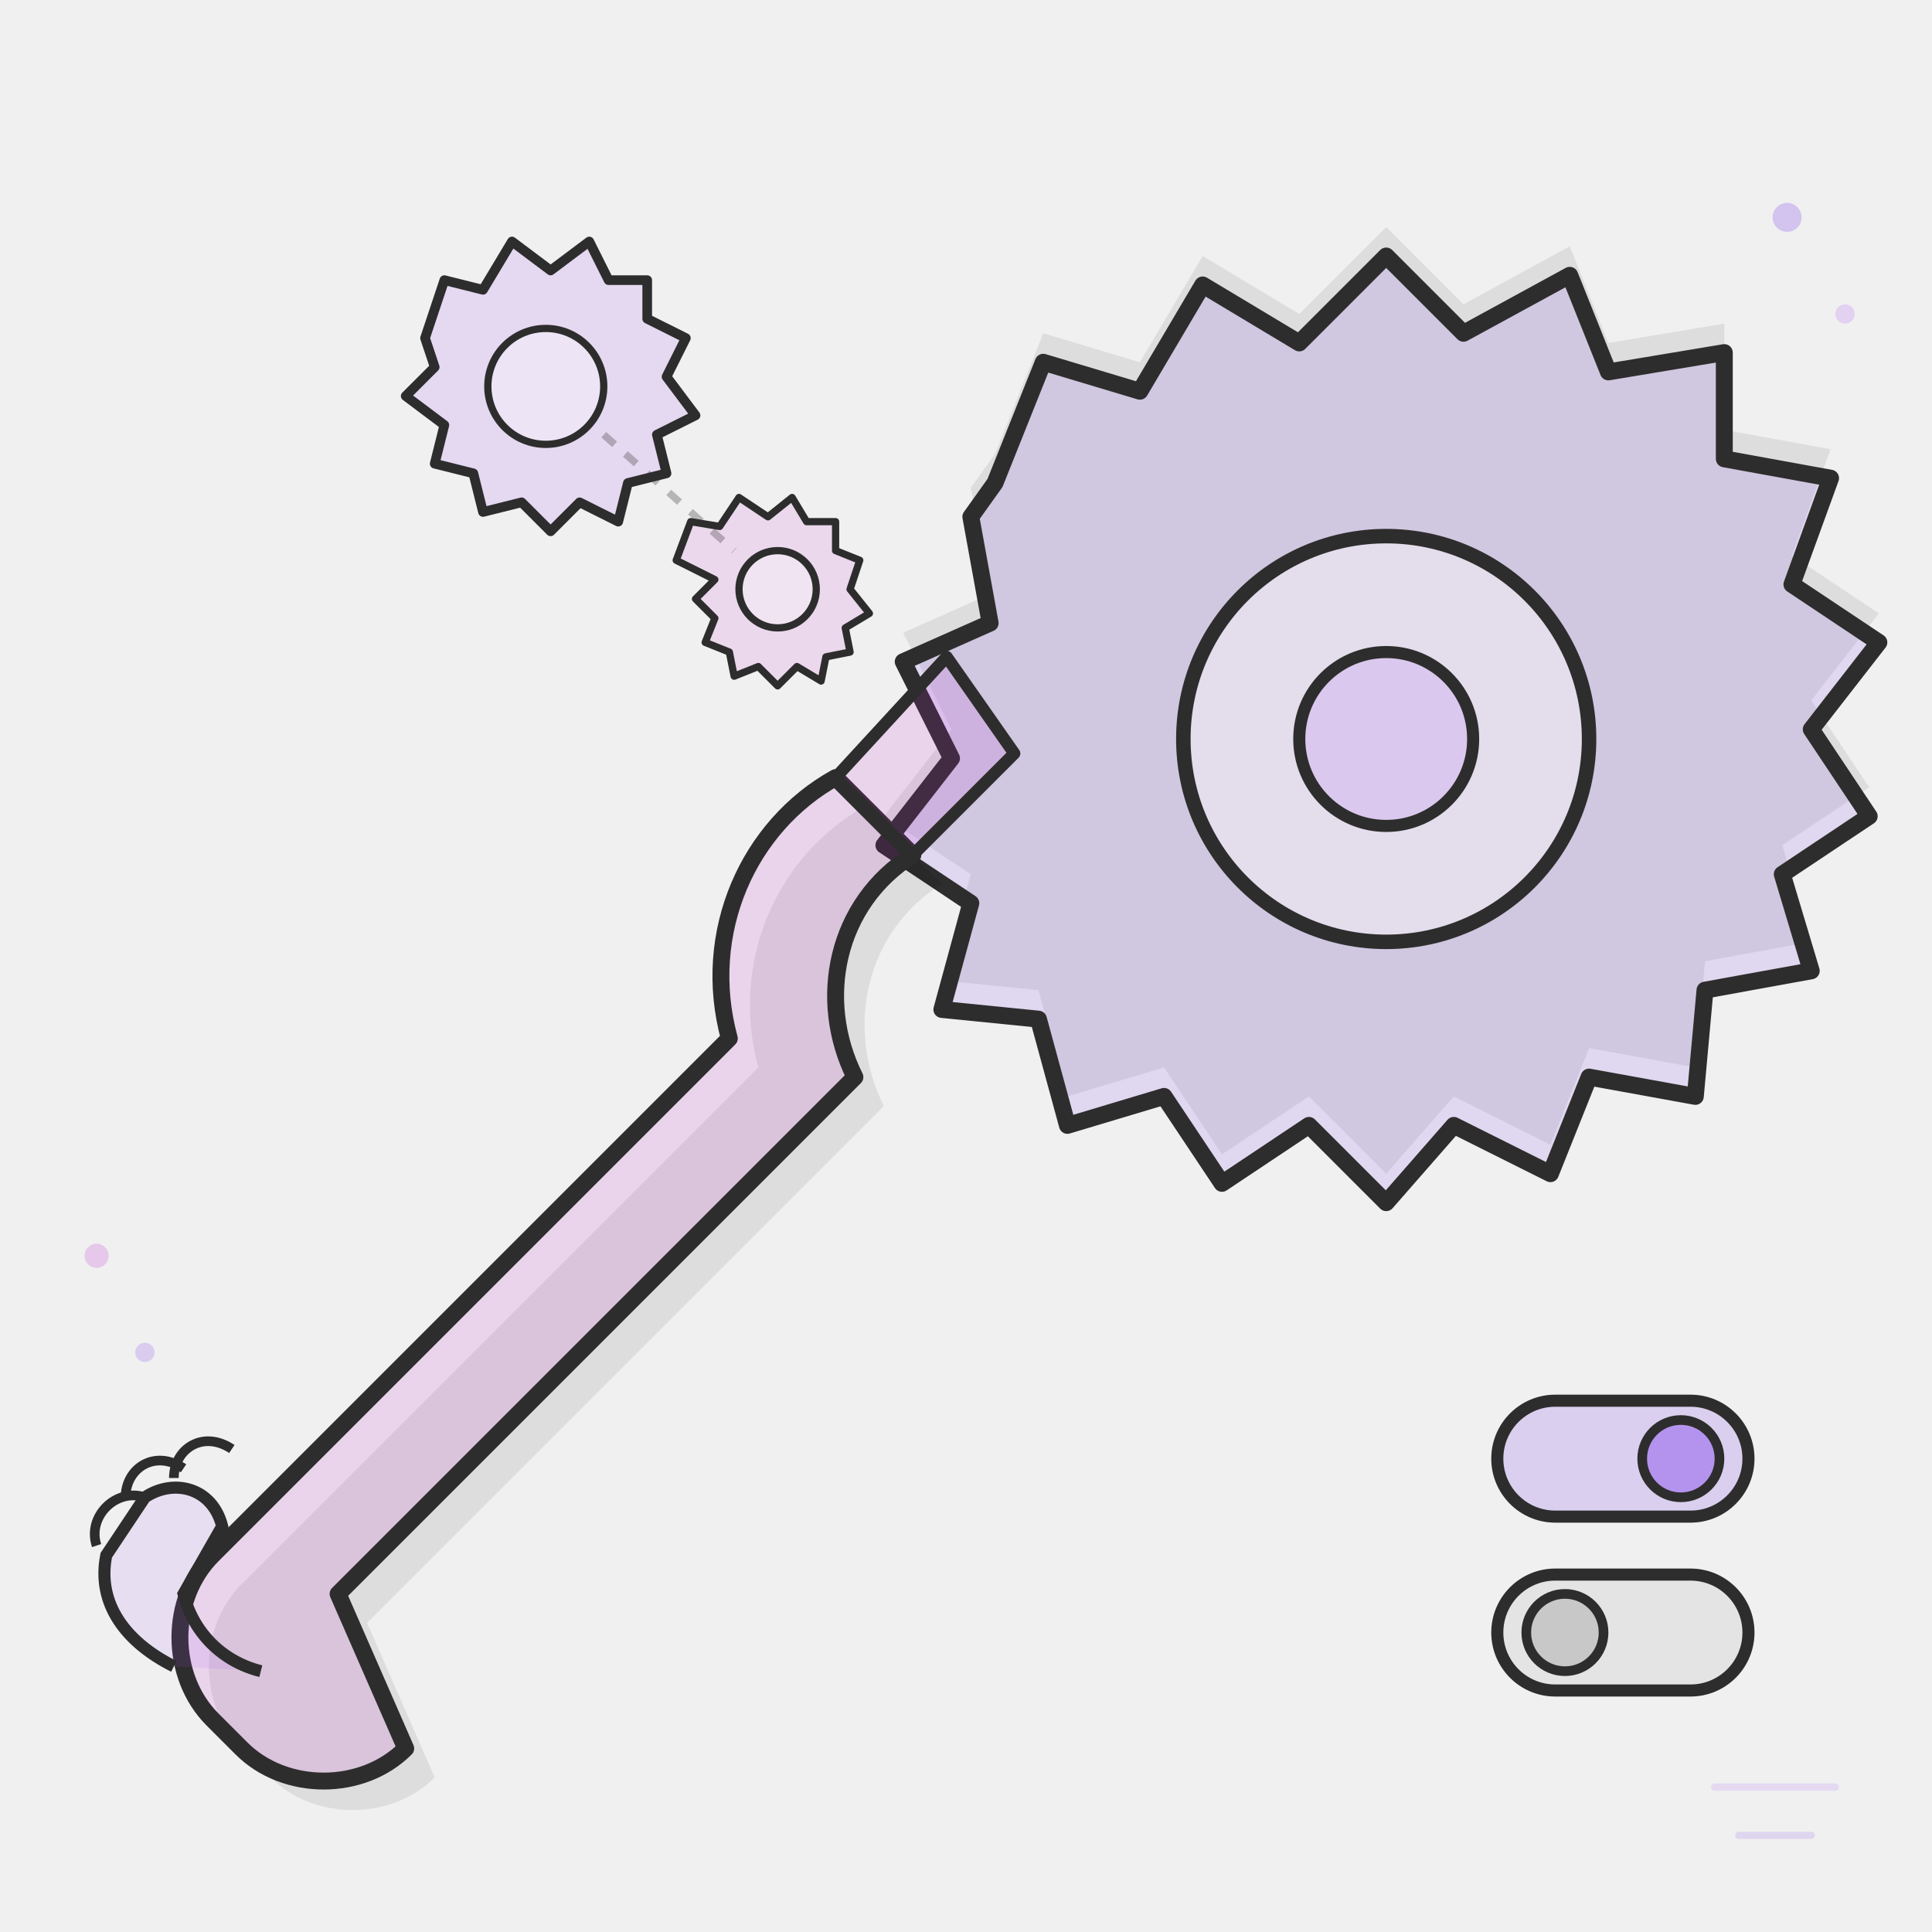
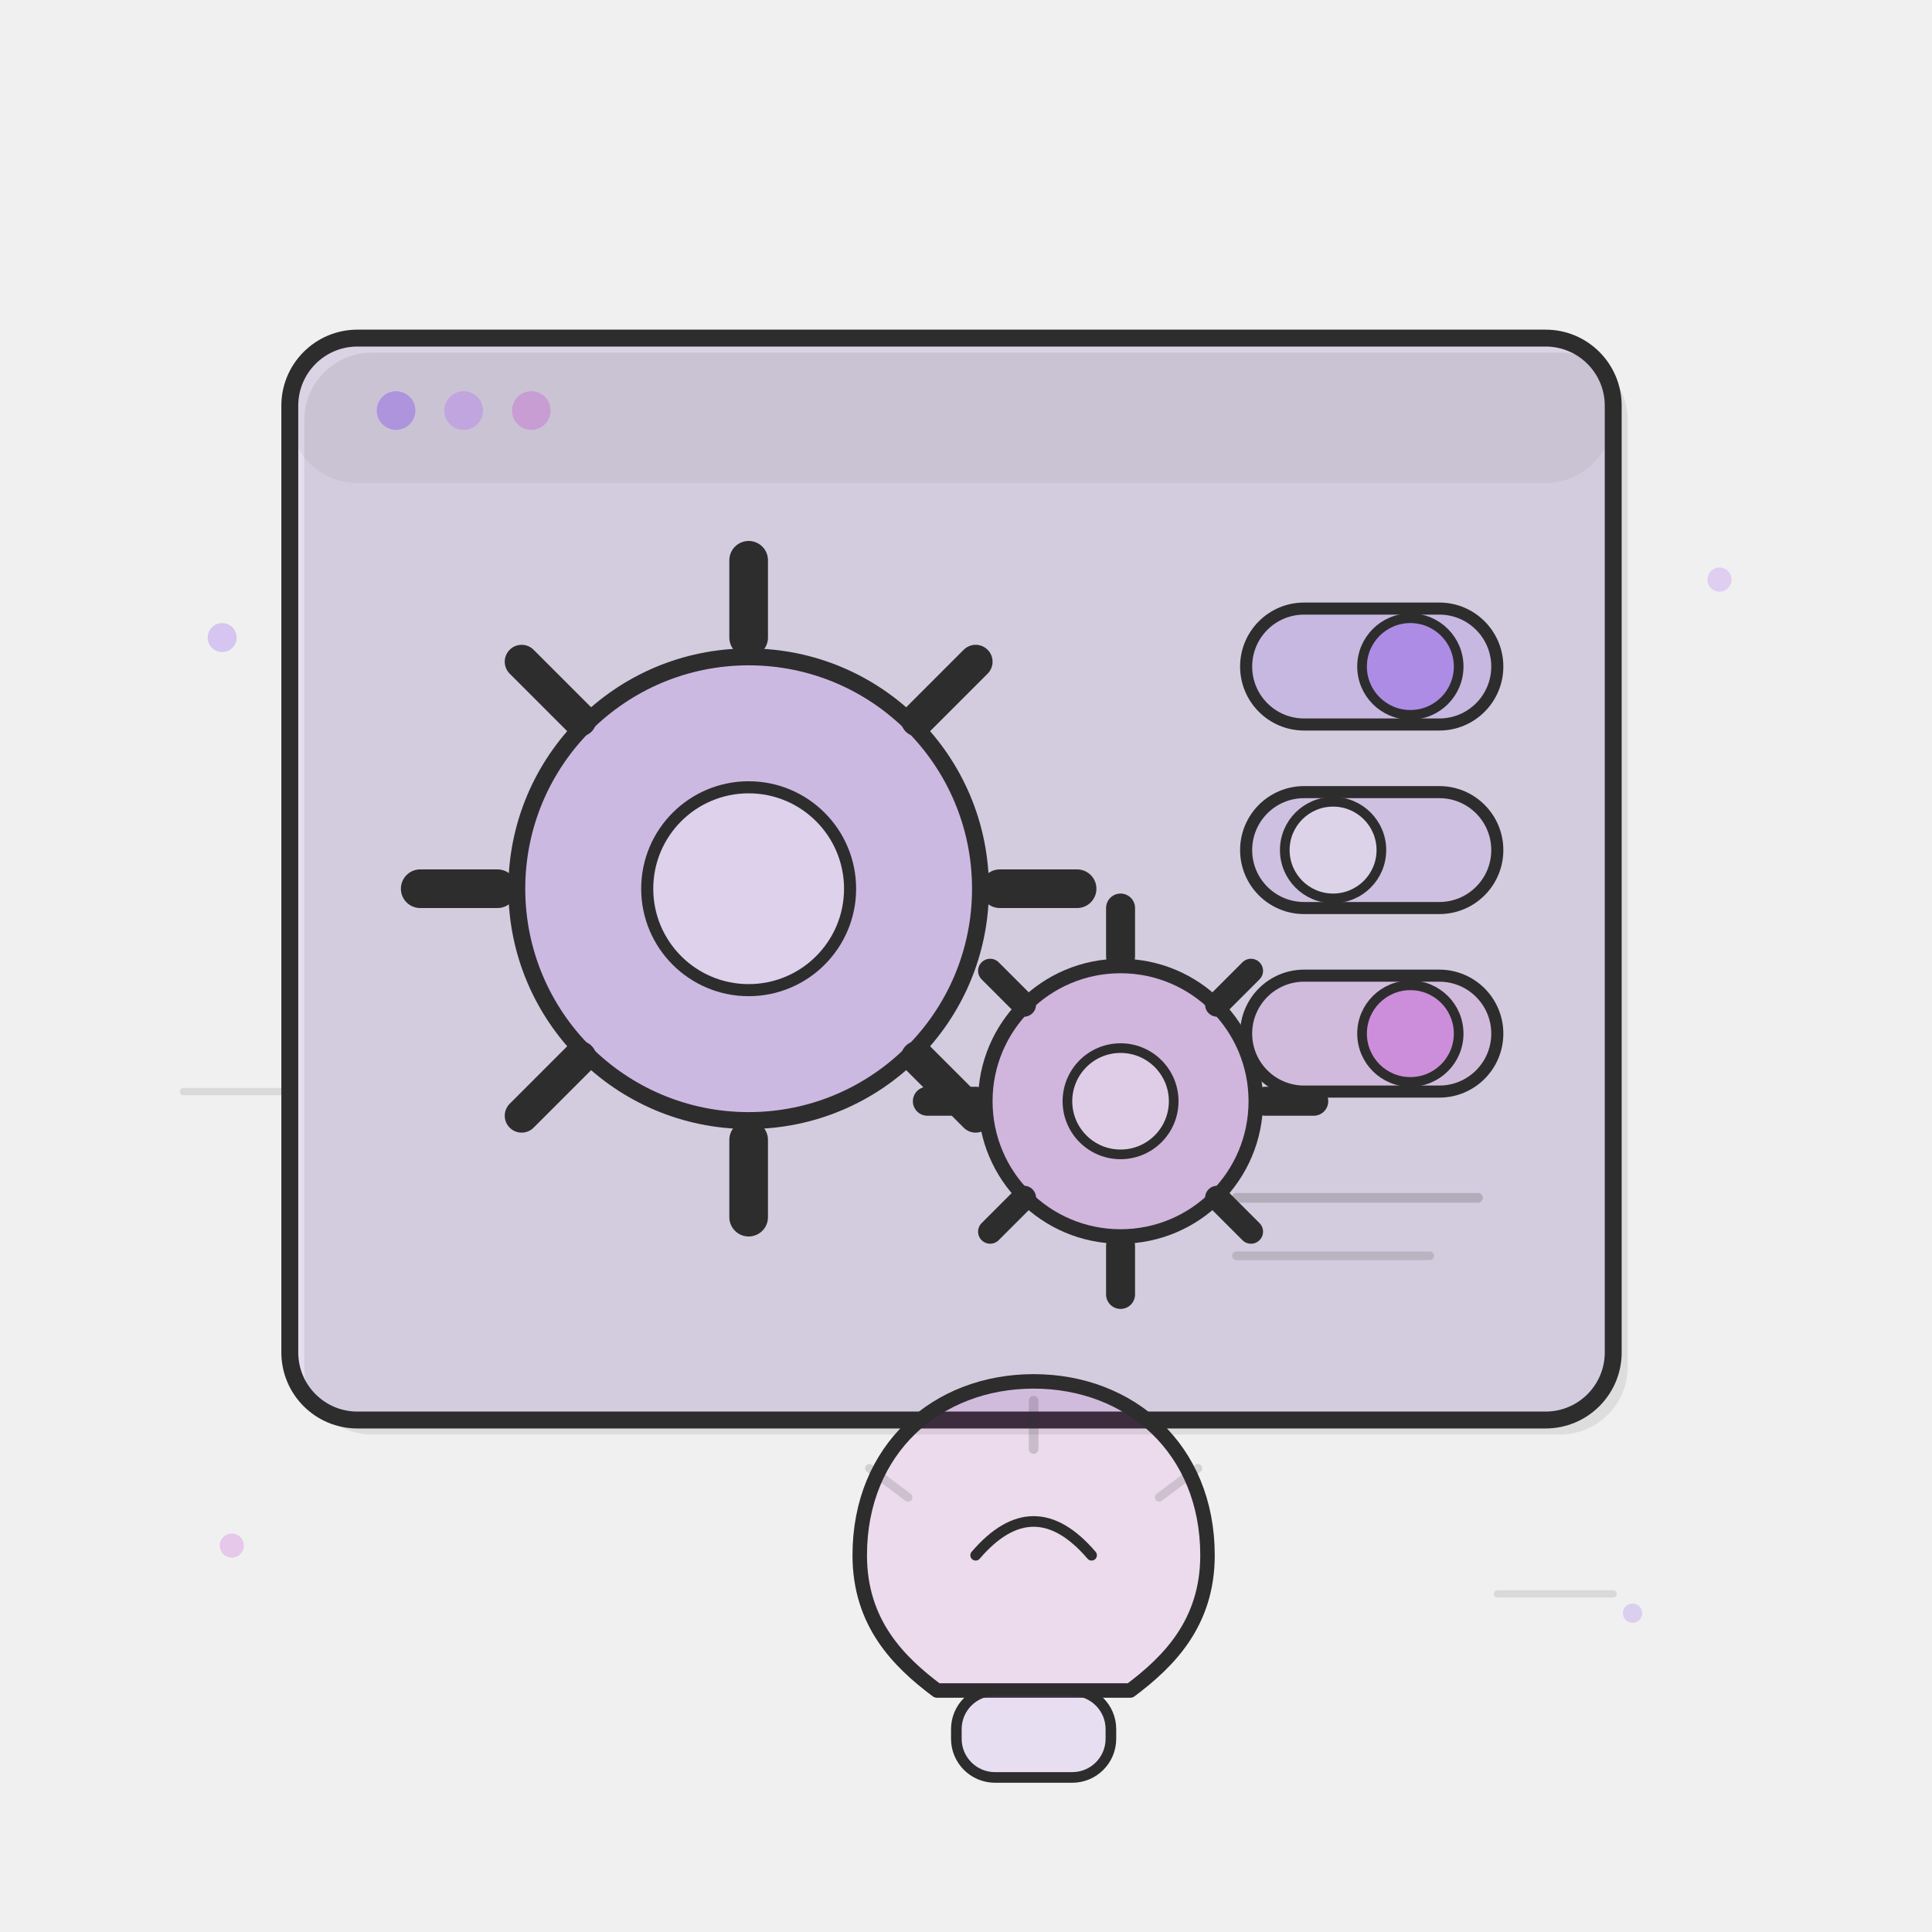
<svg xmlns="http://www.w3.org/2000/svg" viewBox="0 0 400 400" fill="none">
-   <path d="M223,103 L233,78 L253,84 L266,62 L286,74 L304,56 L320,72 L342,60 L350,80 L374,76 L374,98 L396,102 L388,124 L406,136 L392,154 L404,172 L386,184 L392,204 L370,208 L368,230 L346,226 L338,246 L318,236 L304,252 L288,236 L270,248 L258,230 L238,236 L232,214 L212,212 L218,190 L200,178 L214,160 L204,140 L222,132 L218,110 Z" fill="#000" opacity="0.08" transform="translate(-17,-9)" />
-   <path d="M206,100 L216,75 L236,81 L249,59 L269,71 L287,53 L303,69 L325,57 L333,77 L357,73 L357,95 L379,99 L371,121 L389,133 L375,151 L387,169 L369,181 L375,201 L353,205 L351,227 L329,223 L321,243 L301,233 L287,249 L271,233 L253,245 L241,227 L221,233 L215,211 L195,209 L201,187 L183,175 L197,157 L187,137 L205,129 L201,107 Z" stroke="#2E2D2D" stroke-width="3.5" fill="#7C3AED" fill-opacity="0.14" stroke-linejoin="round" />
-   <circle cx="287" cy="153" r="42" stroke="#2E2D2D" stroke-width="3" fill="white" fill-opacity="0.4" />
-   <circle cx="287" cy="153" r="18" stroke="#2E2D2D" stroke-width="2.5" fill="#A855F7" fill-opacity="0.15" />
-   <path d="M73,333 L180,226 C172,210 176,190 192,180 L176,164 C158,174 148,196 154,218 L47,325 C38,334 38,350 47,359 L53,365 C62,374 78,374 87,365 Z" fill="#000" opacity="0.08" transform="translate(3,3)" />
-   <path d="M70,330 L177,223 C169,207 173,187 189,177 L173,161 C155,171 145,193 151,215 L44,322 C35,331 35,347 44,356 L50,362 C59,371 75,371 84,362 Z" stroke="#2E2D2D" stroke-width="3.5" fill="#C026D3" fill-opacity="0.14" stroke-linejoin="round" />
-   <path d="M189,177 L210,156 L196,136 L173,161 Z" stroke="#2E2D2D" stroke-width="2.5" fill="#C026D3" fill-opacity="0.14" stroke-linejoin="round" />
-   <path d="M36,345 C26,340 20,332 22,322 L30,310 C36,306 44,308 46,316 L38,330 C40,338 46,344 54,346" stroke="#2E2D2D" stroke-width="2.5" fill="#A855F7" fill-opacity="0.12" />
-   <path d="M30,310 C24,308 18,314 20,320" stroke="#2E2D2D" stroke-width="2" fill="none" />
-   <path d="M38,304 C32,300 26,304 26,310" stroke="#2E2D2D" stroke-width="2" fill="none" />
-   <path d="M48,300 C42,296 36,300 36,306" stroke="#2E2D2D" stroke-width="2" fill="none" />
-   <path d="M88,70 L92,58 L100,60 L106,50 L114,56 L122,50 L126,58 L134,58 L134,66 L142,70 L138,78 L144,86 L136,90 L138,98 L130,100 L128,108 L120,104 L114,110 L108,104 L100,106 L98,98 L90,96 L92,88 L84,82 L90,76 Z" stroke="#2E2D2D" stroke-width="2" fill="#A855F7" fill-opacity="0.15" stroke-linejoin="round" />
-   <circle cx="113" cy="80" r="12" stroke="#2E2D2D" stroke-width="1.5" fill="white" fill-opacity="0.3" />
-   <path d="M140,116 L143,108 L149,109 L153,103 L159,107 L164,103 L167,108 L173,108 L173,114 L178,116 L176,122 L180,127 L175,130 L176,135 L171,136 L170,141 L165,138 L161,142 L157,138 L152,140 L151,135 L146,133 L148,128 L144,124 L148,120 Z" stroke="#2E2D2D" stroke-width="1.5" fill="#C026D3" fill-opacity="0.12" stroke-linejoin="round" />
-   <circle cx="161" cy="122" r="8" stroke="#2E2D2D" stroke-width="1.5" fill="white" fill-opacity="0.3" />
-   <line x1="125" y1="90" x2="152" y2="114" stroke="#2E2D2D" stroke-width="1.5" stroke-dasharray="3 3" opacity="0.3" />
-   <rect x="310" y="290" width="52" height="24" rx="12" stroke="#2E2D2D" stroke-width="2.5" fill="#7C3AED" fill-opacity="0.18" />
-   <circle cx="348" cy="302" r="8" fill="#7C3AED" fill-opacity="0.4" stroke="#2E2D2D" stroke-width="2" />
-   <rect x="310" y="326" width="52" height="24" rx="12" stroke="#2E2D2D" stroke-width="2.5" fill="#2E2D2D" fill-opacity="0.06" />
-   <circle cx="324" cy="338" r="8" fill="#2E2D2D" fill-opacity="0.15" stroke="#2E2D2D" stroke-width="2" />
-   <circle cx="370" cy="45" r="3" fill="#7C3AED" opacity="0.25" />
-   <circle cx="382" cy="65" r="2" fill="#A855F7" opacity="0.2" />
-   <circle cx="20" cy="260" r="2.5" fill="#C026D3" opacity="0.2" />
-   <circle cx="30" cy="280" r="2" fill="#7C3AED" opacity="0.2" />
-   <line x1="355" y1="370" x2="380" y2="370" stroke="#A855F7" stroke-width="1.5" opacity="0.15" stroke-linecap="round" />
-   <line x1="360" y1="380" x2="375" y2="380" stroke="#7C3AED" stroke-width="1.5" opacity="0.15" stroke-linecap="round" />
+   <rect x="63" y="73" width="274" height="224" rx="14" fill="#000" opacity="0.08" />
+   <rect x="60" y="70" width="274" height="224" rx="14" stroke="#2E2D2D" stroke-width="3.5" fill="#7C3AED" fill-opacity="0.1" />
+   <rect x="60" y="70" width="274" height="30" rx="14" fill="#2E2D2D" opacity="0.06" />
+   <circle cx="82" cy="85" r="4" fill="#7C3AED" opacity="0.35" />
+   <circle cx="96" cy="85" r="4" fill="#A855F7" opacity="0.28" />
+   <circle cx="110" cy="85" r="4" fill="#C026D3" opacity="0.24" />
+   <circle cx="155" cy="184" r="48" stroke="#2E2D2D" stroke-width="3.5" fill="#A855F7" fill-opacity="0.16" />
+   <circle cx="155" cy="184" r="21" stroke="#2E2D2D" stroke-width="2.5" fill="white" fill-opacity="0.34" />
+   <line x1="155" y1="116" x2="155" y2="132" stroke="#2E2D2D" stroke-width="8" stroke-linecap="round" />
+   <line x1="155" y1="236" x2="155" y2="252" stroke="#2E2D2D" stroke-width="8" stroke-linecap="round" />
+   <line x1="87" y1="184" x2="103" y2="184" stroke="#2E2D2D" stroke-width="8" stroke-linecap="round" />
+   <line x1="207" y1="184" x2="223" y2="184" stroke="#2E2D2D" stroke-width="8" stroke-linecap="round" />
+   <line x1="108" y1="137" x2="120" y2="149" stroke="#2E2D2D" stroke-width="7" stroke-linecap="round" />
+   <line x1="190" y1="219" x2="202" y2="231" stroke="#2E2D2D" stroke-width="7" stroke-linecap="round" />
+   <line x1="108" y1="231" x2="120" y2="219" stroke="#2E2D2D" stroke-width="7" stroke-linecap="round" />
+   <line x1="190" y1="149" x2="202" y2="137" stroke="#2E2D2D" stroke-width="7" stroke-linecap="round" />
+   <circle cx="232" cy="228" r="28" stroke="#2E2D2D" stroke-width="3" fill="#C026D3" fill-opacity="0.14" />
+   <circle cx="232" cy="228" r="11" stroke="#2E2D2D" stroke-width="2" fill="white" fill-opacity="0.32" />
+   <line x1="232" y1="188" x2="232" y2="198" stroke="#2E2D2D" stroke-width="6" stroke-linecap="round" />
+   <line x1="232" y1="258" x2="232" y2="268" stroke="#2E2D2D" stroke-width="6" stroke-linecap="round" />
+   <line x1="192" y1="228" x2="202" y2="228" stroke="#2E2D2D" stroke-width="6" stroke-linecap="round" />
+   <line x1="262" y1="228" x2="272" y2="228" stroke="#2E2D2D" stroke-width="6" stroke-linecap="round" />
+   <line x1="205" y1="201" x2="212" y2="208" stroke="#2E2D2D" stroke-width="5" stroke-linecap="round" />
+   <line x1="252" y1="248" x2="259" y2="255" stroke="#2E2D2D" stroke-width="5" stroke-linecap="round" />
+   <line x1="205" y1="255" x2="212" y2="248" stroke="#2E2D2D" stroke-width="5" stroke-linecap="round" />
+   <line x1="252" y1="208" x2="259" y2="201" stroke="#2E2D2D" stroke-width="5" stroke-linecap="round" />
+   <rect x="258" y="126" width="52" height="24" rx="12" stroke="#2E2D2D" stroke-width="2.5" fill="#7C3AED" fill-opacity="0.14" />
+   <circle cx="292" cy="138" r="10" stroke="#2E2D2D" stroke-width="2" fill="#7C3AED" fill-opacity="0.35" />
+   <rect x="258" y="164" width="52" height="24" rx="12" stroke="#2E2D2D" stroke-width="2.5" fill="#A855F7" fill-opacity="0.1" />
+   <circle cx="276" cy="176" r="10" stroke="#2E2D2D" stroke-width="2" fill="white" fill-opacity="0.3" />
+   <rect x="258" y="202" width="52" height="24" rx="12" stroke="#2E2D2D" stroke-width="2.5" fill="#C026D3" fill-opacity="0.1" />
+   <circle cx="292" cy="214" r="10" stroke="#2E2D2D" stroke-width="2" fill="#C026D3" fill-opacity="0.3" />
+   <line x1="256" y1="248" x2="306" y2="248" stroke="#2E2D2D" stroke-width="2" stroke-linecap="round" opacity="0.2" />
+   <line x1="256" y1="260" x2="296" y2="260" stroke="#2E2D2D" stroke-width="1.8" stroke-linecap="round" opacity="0.16" />
+   <path d="M178 322 C178 300 194 286 214 286 C234 286 250 300 250 322 C250 336 242 344 234 350 H194 C186 344 178 336 178 322 Z" stroke="#2E2D2D" stroke-width="3" fill="#C026D3" fill-opacity="0.1" stroke-linejoin="round" />
+   <rect x="198" y="350" width="32" height="18" rx="8" stroke="#2E2D2D" stroke-width="2.2" fill="#A855F7" fill-opacity="0.12" />
+   <path d="M202 322 Q214 308 226 322" stroke="#2E2D2D" stroke-width="2.2" fill="none" stroke-linecap="round" />
+   <line x1="214" y1="300" x2="214" y2="290" stroke="#2E2D2D" stroke-width="2" stroke-linecap="round" opacity="0.18" />
+   <line x1="188" y1="310" x2="180" y2="304" stroke="#2E2D2D" stroke-width="1.8" stroke-linecap="round" opacity="0.16" />
+   <line x1="240" y1="310" x2="248" y2="304" stroke="#2E2D2D" stroke-width="1.8" stroke-linecap="round" opacity="0.16" />
+   <circle cx="46" cy="132" r="3" fill="#7C3AED" opacity="0.24" />
+   <circle cx="356" cy="120" r="2.5" fill="#A855F7" opacity="0.22" />
+   <circle cx="48" cy="320" r="2.5" fill="#C026D3" opacity="0.2" />
+   <circle cx="338" cy="334" r="2" fill="#7C3AED" opacity="0.18" />
+   <line x1="38" y1="226" x2="58" y2="226" stroke="#2E2D2D" stroke-width="1.5" stroke-linecap="round" opacity="0.12" />
+   <line x1="310" y1="330" x2="334" y2="330" stroke="#2E2D2D" stroke-width="1.5" stroke-linecap="round" opacity="0.12" />
</svg>
